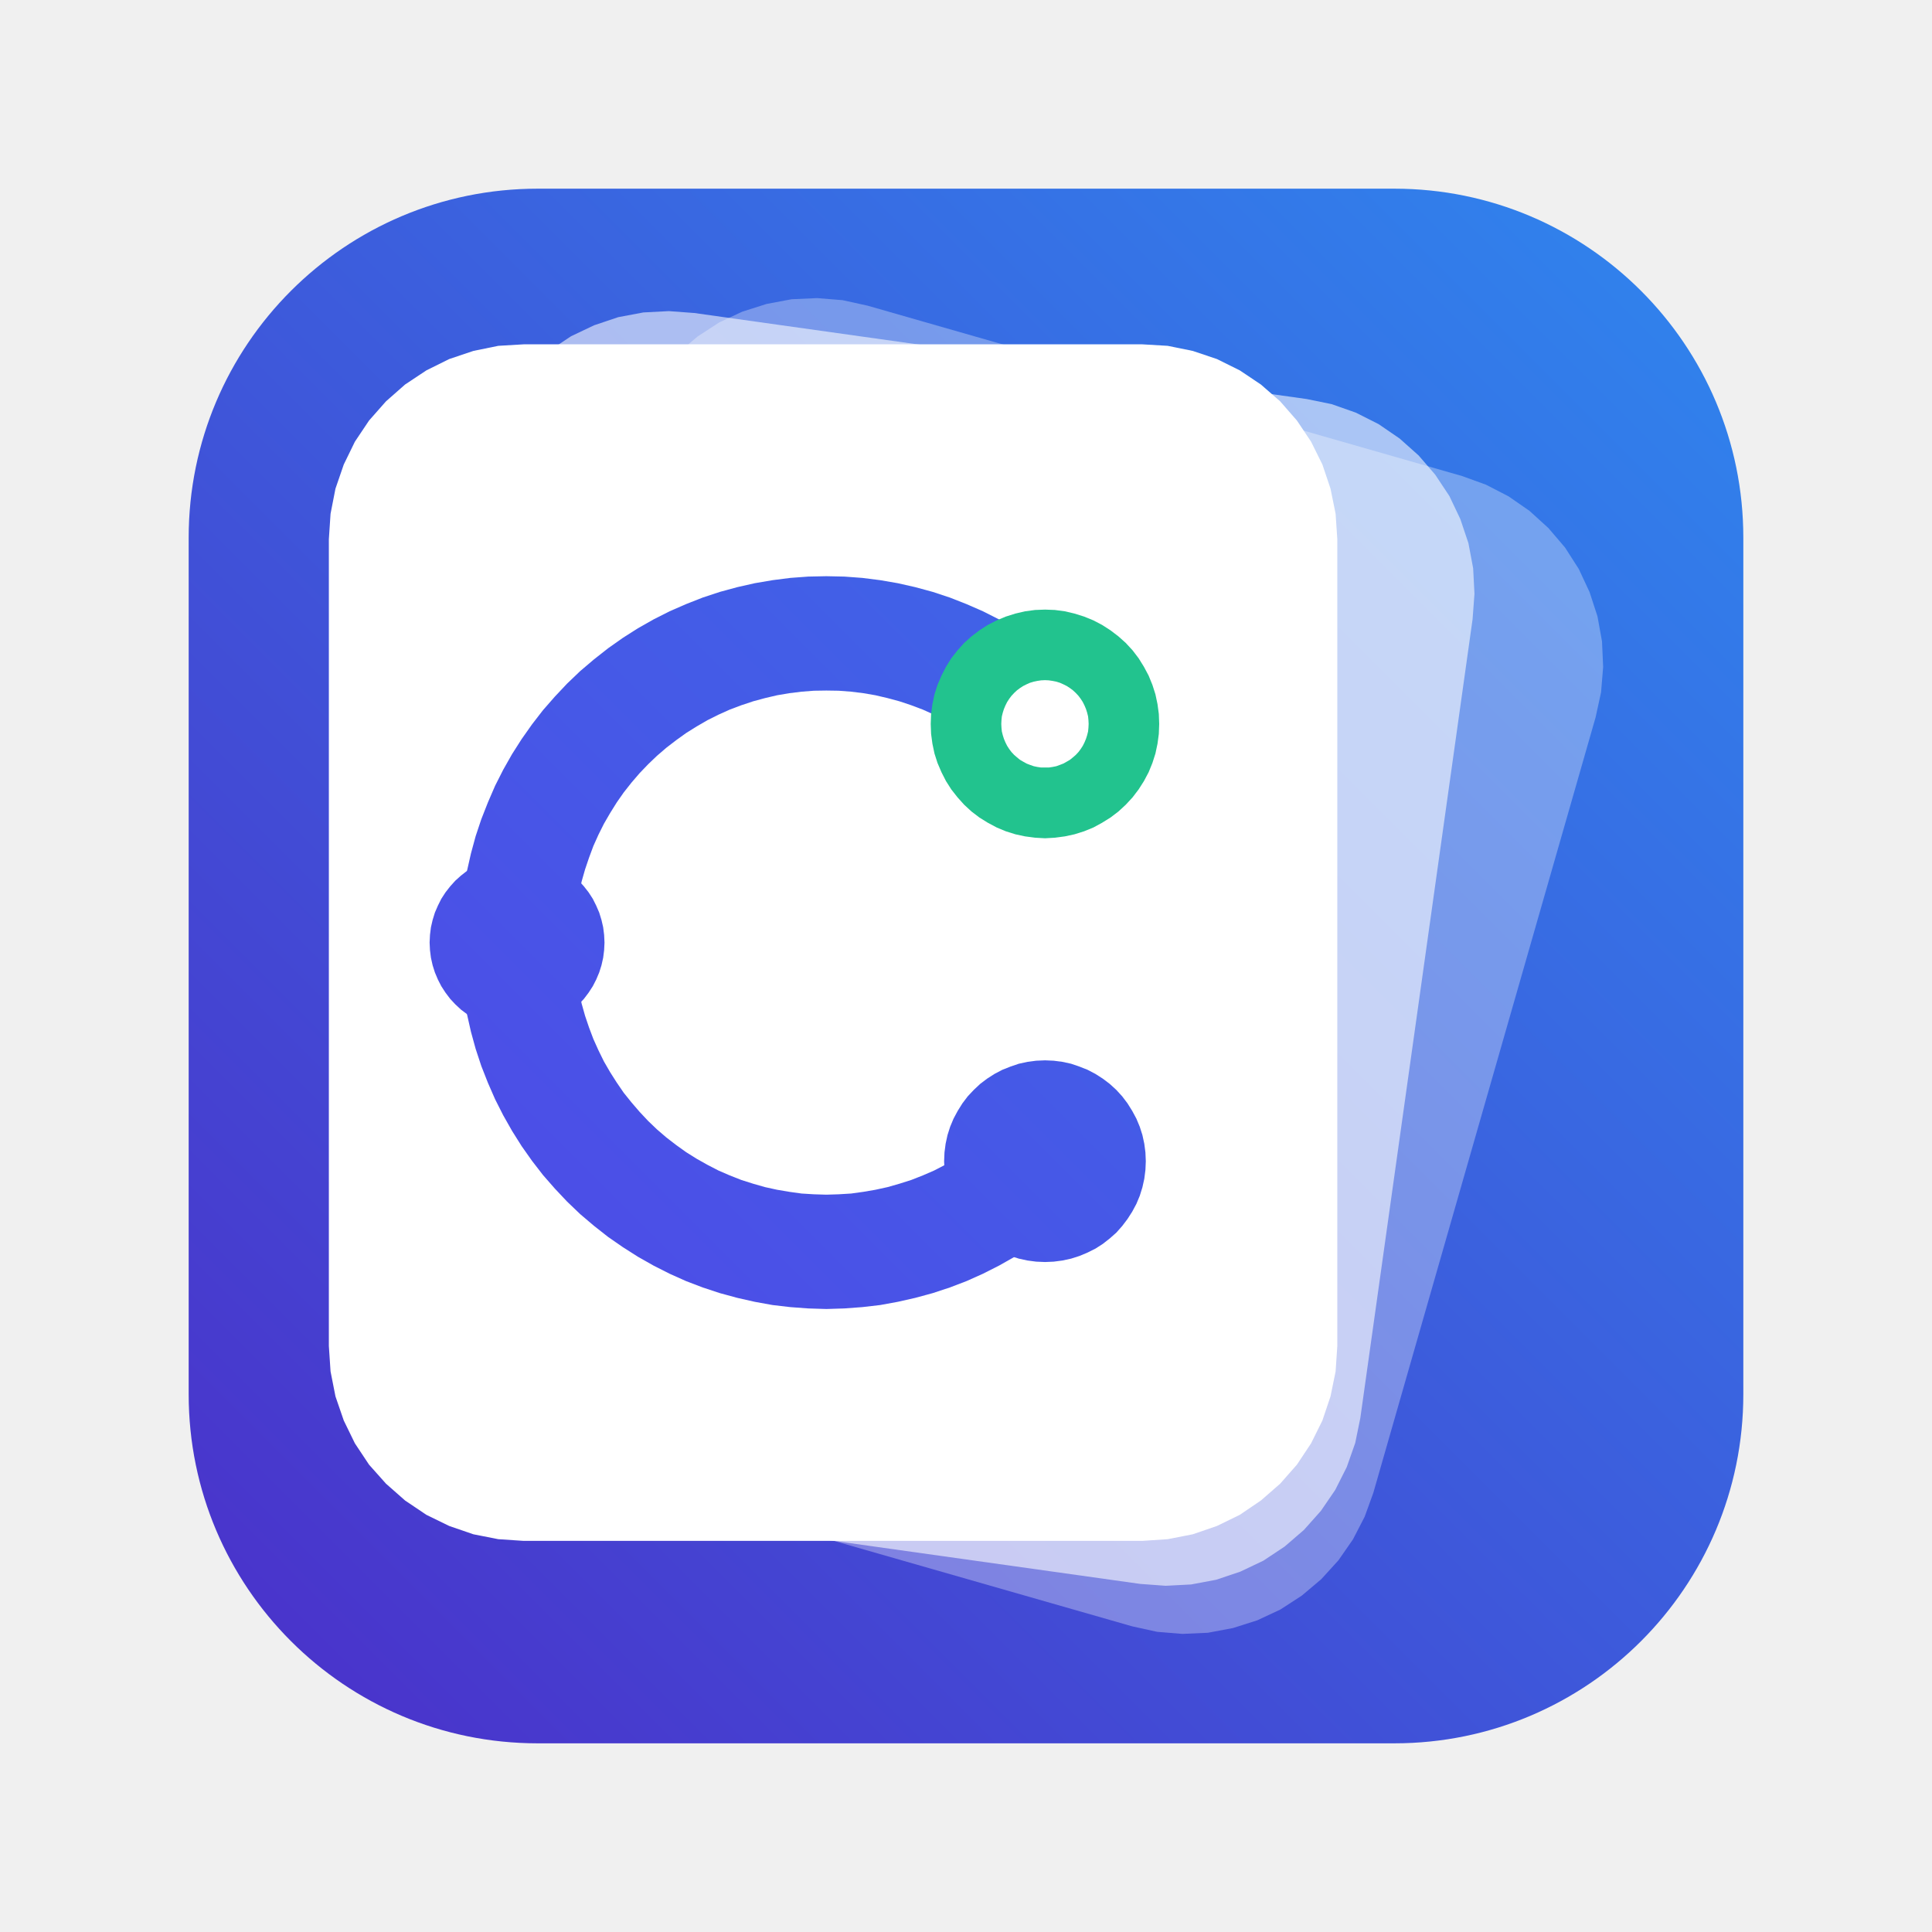
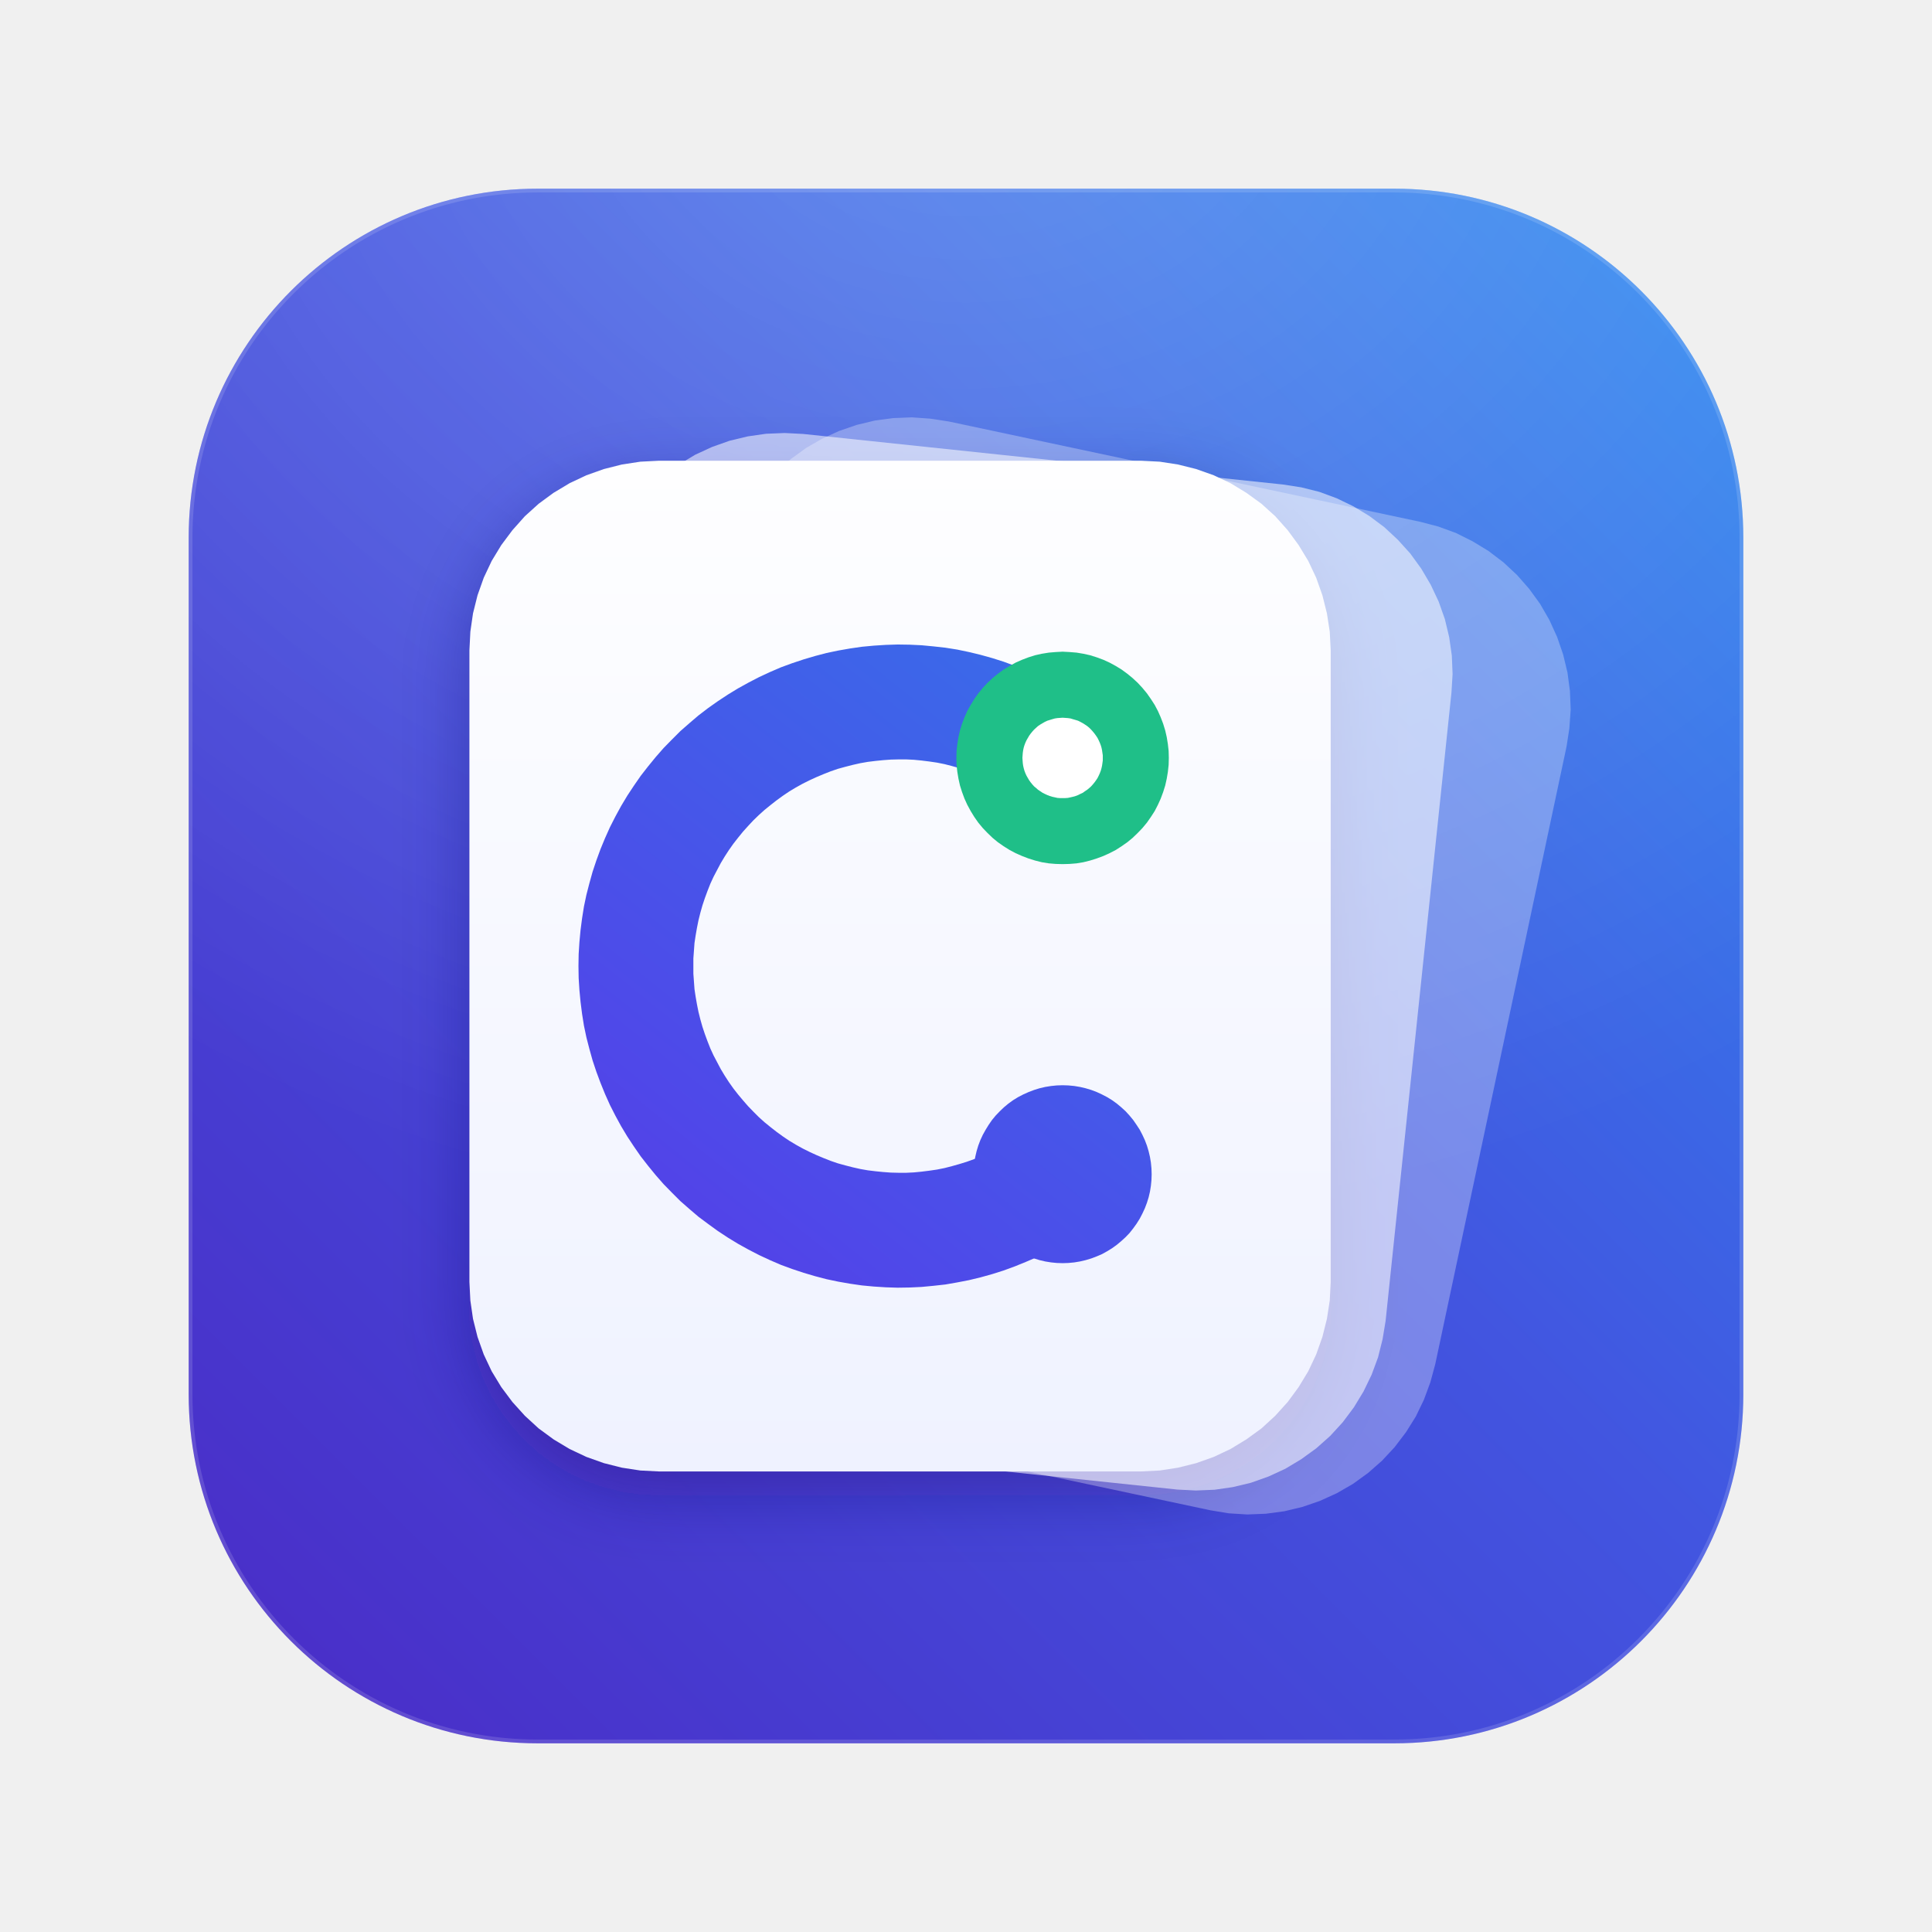
<svg xmlns="http://www.w3.org/2000/svg" width="1024" height="1024" viewBox="0 0 1024 1024" fill="none">
  <rect x="100" y="100" width="824" height="824" rx="185" fill="url(#bg)" />
-   <path d="M774.9 252.3 L787.6 256.9 L799.6 263.1 L810.7 270.8 L820.7 279.9 L829.5 290.2 L836.8 301.6 L842.5 313.8 L846.7 326.7 L849.1 340.0 L849.7 353.5 L848.6 366.9 L845.7 380.2 L727.9 791.2 L723.3 803.9 L717.1 815.9 L709.4 827.0 L700.3 837.0 L690.0 845.7 L678.6 853.1 L666.4 858.8 L653.5 862.9 L640.2 865.4 L626.7 866.0 L613.3 864.9 L600.1 862.0 L284.9 771.7 L272.2 767.1 L260.2 760.9 L249.1 753.2 L239.1 744.1 L230.4 733.8 L223.1 722.4 L217.3 710.2 L213.2 697.3 L210.8 684.0 L210.1 670.5 L211.2 657.1 L214.1 643.8 L332.0 232.8 L336.5 220.1 L342.7 208.1 L350.4 197.0 L359.5 187.0 L369.8 178.3 L381.2 170.9 L393.4 165.2 L406.3 161.1 L419.6 158.6 L433.1 158.0 L446.6 159.1 L459.8 162.0 Z" fill="#FFFFFF" fill-opacity="0.32" />
-   <path d="M692.6 211.5 L705.8 214.2 L718.6 218.7 L730.7 224.8 L741.8 232.4 L751.9 241.4 L760.7 251.6 L768.2 262.9 L774.0 275.1 L778.3 287.9 L780.8 301.2 L781.5 314.7 L780.5 328.2 L721.0 751.6 L718.3 764.8 L713.8 777.6 L707.7 789.7 L700.1 800.8 L691.1 810.9 L680.9 819.7 L669.6 827.2 L657.4 833.0 L644.6 837.3 L631.3 839.8 L617.8 840.5 L604.3 839.5 L279.7 793.9 L266.5 791.2 L253.7 786.7 L241.6 780.6 L230.5 773.0 L220.4 764.0 L211.6 753.8 L204.2 742.5 L198.3 730.3 L194.1 717.5 L191.5 704.2 L190.8 690.7 L191.8 677.2 L251.3 253.8 L254.0 240.6 L258.5 227.8 L264.6 215.7 L272.2 204.6 L281.2 194.5 L291.4 185.7 L302.7 178.2 L314.9 172.4 L327.7 168.1 L341.0 165.6 L354.5 164.9 L368.0 165.9 Z" fill="#FFFFFF" fill-opacity="0.58" />
-   <path d="M605.4 182.5 L618.9 183.3 L632.2 186.0 L645.0 190.3 L657.1 196.3 L668.3 203.8 L678.5 212.7 L687.4 222.9 L694.9 234.1 L700.9 246.2 L705.2 259.0 L707.9 272.3 L708.8 285.8 L708.8 713.4 L707.9 726.9 L705.2 740.1 L700.9 752.9 L694.9 765.0 L687.4 776.3 L678.5 786.4 L668.3 795.3 L657.1 802.9 L645.0 808.8 L632.2 813.2 L618.9 815.8 L605.4 816.7 L277.6 816.7 L264.1 815.8 L250.9 813.2 L238.1 808.8 L226.0 802.9 L214.7 795.3 L204.6 786.4 L195.6 776.3 L188.1 765.0 L182.2 752.9 L177.8 740.1 L175.2 726.9 L174.3 713.4 L174.3 285.8 L175.2 272.3 L177.8 259.0 L182.2 246.2 L188.1 234.1 L195.6 222.9 L204.6 212.7 L214.7 203.8 L226.0 196.3 L238.1 190.3 L250.9 186.0 L264.1 183.3 L277.6 182.5 Z" fill="#FFFFFF" />
-   <path d="M575.3 636.9 L568.4 643.5 L561.2 649.7 L553.6 655.6 L545.8 661.0 L537.8 666.1 L529.5 670.8 L521.0 675.1 L512.3 679.0 L503.4 682.4 L494.3 685.4 L485.1 687.9 L475.8 690.0 L466.5 691.7 L457.0 692.8 L447.5 693.5 L438.0 693.8 L428.4 693.5 L418.9 692.8 L409.5 691.7 L400.1 690.0 L390.8 687.9 L381.6 685.4 L372.5 682.4 L363.6 679.0 L354.9 675.1 L346.4 670.8 L338.1 666.1 L330.1 661.0 L322.3 655.6 L314.8 649.7 L307.5 643.5 L300.6 636.9 L294.1 630.0 L287.8 622.8 L282.0 615.3 L276.5 607.5 L271.4 599.4 L266.7 591.1 L262.4 582.6 L258.6 573.9 L255.1 565.0 L252.1 555.9 L249.6 546.8 L247.5 537.5 L245.9 528.1 L244.7 518.6 L244.0 509.1 L243.8 499.6 L244.0 490.0 L244.7 480.5 L245.9 471.1 L247.5 461.7 L249.6 452.4 L252.1 443.2 L255.1 434.2 L258.6 425.3 L262.4 416.5 L266.7 408.0 L271.4 399.7 L276.5 391.7 L282.0 383.9 L287.8 376.4 L294.1 369.2 L300.6 362.3 L307.5 355.7 L314.8 349.5 L322.3 343.6 L330.1 338.1 L338.1 333.0 L346.4 328.3 L354.9 324.0 L363.6 320.2 L372.5 316.7 L381.6 313.7 L390.8 311.2 L400.1 309.1 L409.5 307.5 L418.9 306.3 L428.4 305.6 L438.0 305.4 L447.5 305.6 L457.0 306.3 L466.5 307.5 L475.8 309.1 L485.1 311.2 L494.3 313.7 L503.4 316.7 L512.3 320.2 L521.0 324.0 L529.5 328.3 L537.8 333.0 L545.8 338.1 L553.6 343.6 L561.2 349.5 L568.4 355.7 L575.3 362.3 L532.4 405.1 L527.7 400.6 L522.7 396.3 L517.6 392.3 L512.2 388.5 L506.7 385.0 L500.9 381.7 L495.1 378.8 L489.1 376.1 L483.0 373.8 L476.7 371.7 L470.4 370.0 L464.0 368.5 L457.6 367.4 L451.1 366.6 L444.5 366.1 L438.0 366.0 L431.4 366.1 L424.9 366.6 L418.4 367.4 L411.9 368.5 L405.5 370.0 L399.2 371.7 L392.9 373.8 L386.8 376.1 L380.8 378.8 L375.0 381.7 L369.3 385.0 L363.7 388.5 L358.4 392.3 L353.2 396.3 L348.2 400.6 L343.5 405.1 L339.0 409.8 L334.7 414.8 L330.6 420.0 L326.9 425.3 L323.4 430.9 L320.1 436.6 L317.2 442.4 L314.5 448.4 L312.2 454.6 L310.1 460.8 L308.3 467.1 L306.9 473.5 L305.8 480.0 L305.0 486.5 L304.5 493.0 L304.3 499.6 L304.5 506.1 L305.0 512.7 L305.8 519.2 L306.9 525.6 L308.3 532.0 L310.1 538.4 L312.2 544.6 L314.5 550.7 L317.2 556.7 L320.1 562.6 L323.4 568.3 L326.9 573.8 L330.6 579.2 L334.7 584.3 L339.0 589.3 L343.5 594.1 L348.2 598.6 L353.2 602.9 L358.4 606.9 L363.7 610.7 L369.3 614.2 L375.0 617.4 L380.8 620.4 L386.8 623.0 L392.9 625.4 L399.2 627.4 L405.5 629.2 L411.9 630.6 L418.4 631.7 L424.9 632.6 L431.4 633.0 L438.0 633.2 L444.5 633.0 L451.1 632.6 L457.6 631.7 L464.0 630.6 L470.4 629.2 L476.7 627.4 L483.0 625.4 L489.1 623.0 L495.1 620.4 L500.9 617.4 L506.7 614.2 L512.2 610.7 L517.6 606.9 L522.7 602.9 L527.7 598.6 L532.4 594.1 Z" fill="url(#ink)" />
-   <path d="M607.3 615.5 L607.1 620.1 L606.5 624.8 L605.5 629.3 L604.1 633.8 L602.3 638.1 L600.1 642.2 L597.6 646.1 L594.8 649.8 L591.7 653.3 L588.2 656.4 L584.5 659.3 L580.6 661.8 L576.4 663.9 L572.1 665.7 L567.7 667.1 L563.1 668.1 L558.5 668.7 L553.9 668.9 L549.2 668.7 L544.6 668.1 L540.0 667.1 L535.6 665.7 L531.3 663.9 L527.1 661.8 L523.2 659.3 L519.5 656.4 L516.1 653.3 L512.9 649.8 L510.1 646.1 L507.6 642.2 L505.4 638.1 L503.6 633.8 L502.2 629.3 L501.2 624.8 L500.6 620.1 L500.4 615.5 L500.6 610.8 L501.2 606.2 L502.2 601.6 L503.6 597.2 L505.4 592.9 L507.6 588.8 L510.1 584.8 L512.9 581.1 L516.1 577.7 L519.5 574.5 L523.2 571.7 L527.1 569.2 L531.3 567.0 L535.6 565.3 L540.0 563.8 L544.6 562.8 L549.2 562.2 L553.9 562.0 L558.5 562.2 L563.1 562.8 L567.7 563.8 L572.1 565.3 L576.4 567.0 L580.6 569.2 L584.5 571.7 L588.2 574.5 L591.7 577.7 L594.8 581.1 L597.6 584.8 L600.1 588.8 L602.3 592.9 L604.1 597.2 L605.5 601.6 L606.5 606.2 L607.1 610.8 Z" fill="url(#ink)" />
-   <path d="M320.4 499.6 L320.2 503.6 L319.7 507.6 L318.8 511.6 L317.6 515.4 L316.0 519.2 L314.2 522.7 L312.0 526.1 L309.5 529.4 L306.8 532.3 L303.8 535.1 L300.6 537.5 L297.2 539.7 L293.6 541.6 L289.9 543.1 L286.0 544.3 L282.1 545.2 L278.1 545.7 L274.1 545.9 L270.0 545.7 L266.0 545.2 L262.1 544.3 L258.2 543.1 L254.5 541.6 L250.9 539.7 L247.5 537.5 L244.3 535.1 L241.3 532.3 L238.6 529.4 L236.1 526.1 L233.9 522.7 L232.1 519.2 L230.5 515.4 L229.3 511.6 L228.4 507.6 L227.9 503.6 L227.7 499.6 L227.9 495.5 L228.4 491.5 L229.3 487.6 L230.5 483.7 L232.1 480.0 L233.9 476.4 L236.1 473.0 L238.6 469.8 L241.3 466.8 L244.3 464.1 L247.5 461.6 L250.9 459.5 L254.5 457.6 L258.2 456.0 L262.1 454.8 L266.0 454.0 L270.0 453.4 L274.1 453.3 L278.1 453.4 L282.1 454.0 L286.0 454.8 L289.9 456.0 L293.6 457.6 L297.2 459.5 L300.6 461.6 L303.8 464.1 L306.8 466.8 L309.5 469.8 L312.0 473.0 L314.2 476.4 L316.0 480.0 L317.6 483.7 L318.8 487.6 L319.7 491.5 L320.2 495.5 Z" fill="url(#ink)" />
-   <path d="M614.4 383.7 L614.2 389.0 L613.5 394.2 L612.4 399.4 L610.8 404.4 L608.8 409.3 L606.3 414.0 L603.5 418.4 L600.3 422.6 L596.7 426.5 L592.8 430.1 L588.6 433.3 L584.1 436.1 L579.5 438.6 L574.6 440.6 L569.5 442.2 L564.4 443.3 L559.1 444.0 L553.9 444.3 L548.6 444.0 L543.3 443.3 L538.2 442.2 L533.1 440.6 L528.3 438.6 L523.6 436.1 L519.1 433.3 L514.9 430.1 L511.0 426.5 L507.5 422.6 L504.2 418.4 L501.4 414.0 L499.0 409.3 L496.9 404.4 L495.3 399.4 L494.2 394.2 L493.5 389.0 L493.3 383.7 L493.5 378.4 L494.2 373.2 L495.3 368.0 L496.9 363.0 L499.0 358.1 L501.4 353.4 L504.2 348.9 L507.5 344.7 L511.0 340.8 L514.9 337.3 L519.1 334.1 L523.6 331.2 L528.3 328.8 L533.1 326.8 L538.2 325.2 L543.3 324.0 L548.6 323.3 L553.9 323.1 L559.1 323.3 L564.4 324.0 L569.5 325.2 L574.6 326.8 L579.5 328.8 L584.1 331.2 L588.6 334.1 L592.8 337.3 L596.7 340.8 L600.3 344.7 L603.5 348.9 L606.3 353.4 L608.8 358.1 L610.8 363.0 L612.4 368.0 L613.5 373.2 L614.2 378.4 Z" fill="#22C38E" />
-   <path d="M577.0 383.7 L576.9 385.7 L576.7 387.7 L576.2 389.7 L575.6 391.6 L574.8 393.5 L573.9 395.3 L572.8 397.0 L571.6 398.6 L570.2 400.1 L568.7 401.4 L567.1 402.7 L565.4 403.7 L563.6 404.7 L561.8 405.4 L559.9 406.1 L557.9 406.5 L555.9 406.8 L553.9 406.8 L551.8 406.8 L549.8 406.5 L547.9 406.1 L545.9 405.4 L544.1 404.7 L542.3 403.7 L540.6 402.7 L539.0 401.4 L537.5 400.1 L536.1 398.6 L534.9 397.0 L533.8 395.3 L532.9 393.5 L532.1 391.6 L531.5 389.7 L531.0 387.7 L530.8 385.7 L530.7 383.7 L530.8 381.7 L531.0 379.7 L531.5 377.7 L532.1 375.8 L532.9 373.9 L533.8 372.1 L534.9 370.4 L536.1 368.8 L537.5 367.3 L539.0 365.9 L540.6 364.7 L542.3 363.6 L544.1 362.7 L545.9 361.9 L547.9 361.3 L549.8 360.9 L551.8 360.6 L553.9 360.5 L555.9 360.6 L557.9 360.9 L559.9 361.3 L561.8 361.9 L563.6 362.7 L565.4 363.6 L567.1 364.7 L568.7 365.9 L570.2 367.3 L571.6 368.8 L572.8 370.4 L573.9 372.1 L574.8 373.9 L575.6 375.8 L576.2 377.7 L576.7 379.7 L576.9 381.7 Z" fill="#FFFFFF" />
+   <rect x="100" y="100" width="824" height="824" rx="185" fill="url(#gloss)" />
+   <rect x="101" y="101" width="822" height="822" rx="184" stroke="#FFFFFF" stroke-opacity="0.14" stroke-width="2" />
+   <path d="M604.8 244.2 L614.7 244.7 L624.4 246.2 L634.0 248.6 L643.3 251.9 L652.2 256.1 L660.6 261.2 L668.6 267.0 L675.9 273.6 L682.5 281.0 L688.3 288.9 L693.4 297.3 L697.6 306.2 L700.9 315.5 L703.3 325.1 L704.8 334.8 L705.3 344.7 L705.3 679.4 L704.8 689.3 L703.3 699.0 L700.9 708.6 L697.6 717.9 L693.4 726.8 L688.3 735.2 L682.5 743.1 L675.9 750.4 L668.6 757.1 L660.6 762.9 L652.2 768.0 L643.3 772.2 L634.0 775.5 L624.4 777.9 L614.7 779.4 L604.8 779.9 L349.2 779.9 L339.4 779.4 L329.6 777.9 L320.1 775.5 L310.8 772.2 L301.9 768.0 L293.4 762.9 L285.5 757.1 L278.2 750.4 L271.6 743.1 L265.7 735.2 L260.6 726.8 L256.4 717.9 L253.1 708.6 L250.7 699.0 L249.3 689.3 L248.8 679.4 L248.8 344.7 L249.3 334.8 L250.7 325.1 L253.1 315.5 L256.4 306.2 L260.6 297.3 L265.7 288.9 L271.6 281.0 L278.2 273.6 L285.5 267.0 L293.4 261.2 L301.9 256.1 L310.8 251.9 L320.1 248.6 L329.6 246.2 L339.4 244.7 L349.2 244.2 Z" fill="#1B0F6B" fill-opacity="0.35" filter="url(#sh)" transform="translate(0 12.3)" />
+   <path d="M752.9 276.6 L762.4 279.1 L771.7 282.5 L780.5 286.9 L788.9 292.0 L796.8 298.0 L804.0 304.7 L810.5 312.1 L816.3 320.1 L821.2 328.6 L825.3 337.6 L828.5 346.9 L830.8 356.5 L832.1 366.3 L832.5 376.1 L831.8 386.0 L830.3 395.7 L760.7 723.1 L758.1 732.7 L754.7 741.9 L750.4 750.8 L745.2 759.1 L739.2 767.0 L732.5 774.2 L725.1 780.7 L717.1 786.5 L708.6 791.4 L699.6 795.5 L690.3 798.7 L680.7 801.0 L671.0 802.3 L661.1 802.7 L651.3 802.1 L641.6 800.5 L391.5 747.3 L382.0 744.8 L372.7 741.4 L363.9 737.1 L355.5 731.9 L347.7 725.9 L340.4 719.2 L333.9 711.8 L328.2 703.8 L323.2 695.3 L319.1 686.3 L315.9 677.0 L313.6 667.4 L312.3 657.6 L312.0 647.8 L312.6 638.0 L314.1 628.2 L383.7 300.8 L386.3 291.3 L389.7 282.0 L394.0 273.2 L399.2 264.8 L405.2 256.9 L411.9 249.7 L419.3 243.2 L427.3 237.4 L435.8 232.5 L444.8 228.4 L454.1 225.2 L463.7 222.9 L473.4 221.6 L483.3 221.2 L493.1 221.9 L502.9 223.4 Z" fill="#FFFFFF" fill-opacity="0.30" />
+   <path d="M680.0 256.8 L689.7 258.3 L699.3 260.7 L708.5 264.1 L717.4 268.4 L725.8 273.5 L733.7 279.4 L740.9 286.1 L747.5 293.4 L753.3 301.4 L758.3 309.9 L762.5 318.8 L765.8 328.1 L768.1 337.7 L769.5 347.5 L769.9 357.3 L769.3 367.1 L734.4 700.1 L732.8 709.8 L730.4 719.4 L727.0 728.6 L722.7 737.5 L717.6 745.9 L711.7 753.8 L705.0 761.1 L697.7 767.6 L689.7 773.4 L681.2 778.5 L672.3 782.6 L663.0 785.9 L653.4 788.2 L643.7 789.6 L633.8 790.0 L624.0 789.5 L369.7 762.7 L360.0 761.2 L350.5 758.8 L341.2 755.4 L332.3 751.1 L323.9 746.0 L316.0 740.1 L308.8 733.4 L302.2 726.1 L296.4 718.1 L291.4 709.6 L287.2 700.7 L283.9 691.4 L281.6 681.8 L280.2 672.0 L279.8 662.2 L280.4 652.4 L315.4 319.4 L316.9 309.7 L319.3 300.1 L322.7 290.9 L327.0 282.0 L332.1 273.6 L338.0 265.7 L344.7 258.4 L352.0 251.9 L360.0 246.1 L368.5 241.0 L377.4 236.9 L386.7 233.6 L396.3 231.3 L406.0 229.9 L415.9 229.5 L425.7 230.0 Z" fill="#FFFFFF" fill-opacity="0.55" />
+   <path d="M604.8 244.2 L614.7 244.7 L624.4 246.2 L634.0 248.6 L643.3 251.9 L652.2 256.1 L660.6 261.2 L668.6 267.0 L675.9 273.6 L682.5 281.0 L688.3 288.9 L693.4 297.3 L697.6 306.2 L700.9 315.5 L703.3 325.1 L704.8 334.8 L705.3 344.7 L705.3 679.4 L704.8 689.3 L703.3 699.0 L700.9 708.6 L697.6 717.9 L693.4 726.8 L688.3 735.2 L682.5 743.1 L675.9 750.4 L668.6 757.1 L660.6 762.9 L652.2 768.0 L643.3 772.2 L634.0 775.5 L624.4 777.9 L614.7 779.4 L604.8 779.9 L349.2 779.9 L339.4 779.4 L329.6 777.9 L320.1 775.5 L310.8 772.2 L301.9 768.0 L293.4 762.9 L285.5 757.1 L278.2 750.4 L271.6 743.1 L265.7 735.2 L260.6 726.8 L256.4 717.9 L253.1 708.6 L250.7 699.0 L249.3 689.3 L248.8 679.4 L248.8 344.7 L249.3 334.8 L250.7 325.1 L253.1 315.5 L256.4 306.2 L260.6 297.3 L265.7 288.9 L271.6 281.0 L278.2 273.6 L285.5 267.0 L293.4 261.2 L301.9 256.1 L310.8 251.9 L320.1 248.6 L329.6 246.2 L339.4 244.7 L349.2 244.2 Z" fill="url(#card)" />
+   <path d="M581.9 646.3 L576.9 650.2 L571.7 653.8 L566.3 657.2 L560.9 660.4 L555.3 663.4 L549.6 666.3 L543.8 668.8 L537.9 671.2 L531.9 673.4 L525.9 675.3 L519.8 677.0 L513.6 678.5 L507.4 679.7 L501.1 680.8 L494.8 681.5 L488.5 682.1 L482.2 682.4 L475.8 682.5 L469.5 682.3 L463.2 681.9 L456.8 681.3 L450.6 680.4 L444.3 679.3 L438.1 678.0 L432.0 676.4 L425.9 674.6 L419.9 672.6 L413.9 670.4 L408.1 667.9 L402.3 665.2 L396.7 662.3 L391.1 659.2 L385.7 655.9 L380.4 652.4 L375.3 648.7 L370.2 644.9 L365.4 640.8 L360.6 636.6 L356.1 632.1 L351.7 627.6 L347.5 622.8 L343.5 617.9 L339.6 612.9 L336.0 607.7 L332.5 602.4 L329.2 596.9 L326.2 591.4 L323.3 585.7 L320.7 579.9 L318.3 574.0 L316.1 568.1 L314.1 562.1 L312.4 556.0 L310.8 549.8 L309.5 543.6 L308.5 537.3 L307.7 531.0 L307.1 524.7 L306.7 518.4 L306.6 512.0 L306.7 505.7 L307.1 499.4 L307.7 493.0 L308.5 486.8 L309.5 480.5 L310.8 474.3 L312.4 468.1 L314.1 462.0 L316.1 456.0 L318.3 450.0 L320.7 444.2 L323.3 438.4 L326.2 432.7 L329.2 427.2 L332.5 421.7 L336.0 416.4 L339.6 411.2 L343.5 406.2 L347.5 401.3 L351.7 396.5 L356.1 392.0 L360.6 387.5 L365.4 383.3 L370.2 379.2 L375.3 375.3 L380.4 371.7 L385.7 368.2 L391.1 364.9 L396.7 361.8 L402.3 358.9 L408.1 356.2 L413.9 353.7 L419.9 351.5 L425.9 349.5 L432.0 347.7 L438.1 346.1 L444.3 344.8 L450.6 343.7 L456.8 342.8 L463.2 342.2 L469.5 341.8 L475.8 341.6 L482.2 341.7 L488.5 342.0 L494.8 342.6 L501.1 343.3 L507.4 344.3 L513.6 345.6 L519.8 347.1 L525.9 348.8 L531.9 350.7 L537.9 352.9 L543.8 355.2 L549.6 357.8 L555.3 360.6 L560.9 363.7 L566.3 366.9 L571.7 370.3 L576.9 373.9 L581.9 377.7 L586.3 381.9 L589.7 386.7 L592.1 392.2 L593.4 398.0 L593.6 404.0 L592.5 409.9 L590.4 415.4 L587.2 420.5 L583.1 424.8 L578.2 428.2 L572.7 430.6 L566.9 431.9 L561.0 432.1 L555.1 431.1 L549.5 428.9 L544.5 425.7 L541.2 423.3 L537.9 420.9 L534.4 418.7 L530.9 416.7 L527.3 414.7 L523.7 412.9 L520.0 411.2 L516.2 409.7 L512.3 408.3 L508.4 407.1 L504.5 406.0 L500.6 405.0 L496.6 404.2 L492.5 403.6 L488.5 403.1 L484.4 402.7 L480.3 402.5 L476.3 402.5 L472.2 402.6 L468.1 402.9 L464.1 403.3 L460.0 403.8 L456.0 404.5 L452.0 405.4 L448.1 406.4 L444.1 407.5 L440.3 408.8 L436.5 410.3 L432.7 411.9 L429.0 413.6 L425.4 415.4 L421.8 417.4 L418.3 419.5 L414.9 421.8 L411.6 424.2 L408.4 426.7 L405.2 429.3 L402.2 432.0 L399.3 434.8 L396.5 437.8 L393.8 440.8 L391.2 444.0 L388.7 447.2 L386.3 450.6 L384.1 454.0 L382.0 457.5 L380.1 461.1 L378.2 464.7 L376.5 468.4 L375.0 472.2 L373.6 476.0 L372.3 479.9 L371.2 483.8 L370.2 487.8 L369.4 491.8 L368.7 495.8 L368.1 499.8 L367.8 503.9 L367.5 508.0 L367.5 512.0 L367.5 516.1 L367.8 520.2 L368.1 524.3 L368.7 528.3 L369.4 532.3 L370.2 536.3 L371.2 540.3 L372.3 544.2 L373.6 548.1 L375.0 551.9 L376.5 555.7 L378.2 559.4 L380.1 563.0 L382.0 566.6 L384.1 570.1 L386.3 573.5 L388.7 576.9 L391.2 580.1 L393.8 583.2 L396.5 586.3 L399.3 589.2 L402.2 592.1 L405.2 594.8 L408.4 597.4 L411.6 599.9 L414.9 602.3 L418.3 604.6 L421.8 606.7 L425.4 608.7 L429.0 610.5 L432.7 612.2 L436.5 613.8 L440.3 615.3 L444.1 616.6 L448.1 617.7 L452.0 618.7 L456.0 619.6 L460.0 620.3 L464.1 620.8 L468.1 621.2 L472.2 621.5 L476.3 621.6 L480.3 621.6 L484.4 621.4 L488.5 621.0 L492.5 620.5 L496.6 619.9 L500.6 619.1 L504.5 618.1 L508.4 617.0 L512.3 615.8 L516.2 614.4 L520.0 612.8 L523.7 611.2 L527.3 609.4 L530.9 607.4 L534.4 605.4 L537.9 603.2 L541.2 600.8 L544.5 598.4 L576.9 649.5 L571.3 651.7 L565.5 652.7 L559.5 652.6 L553.7 651.3 L548.2 648.9 L543.3 645.4 L539.2 641.1 L536.0 636.1 L533.9 630.5 L532.9 624.6 L533.0 618.7 L534.3 612.8 L536.7 607.4 L540.2 602.5 Z" fill="url(#ink)" />
+   <path d="M610.4 622.4 L610.3 625.4 L610.0 628.5 L609.5 631.6 L608.8 634.6 L607.9 637.5 L606.8 640.4 L605.5 643.2 L604.1 645.9 L602.4 648.6 L600.6 651.1 L598.7 653.5 L596.6 655.7 L594.3 657.8 L591.9 659.8 L589.4 661.6 L586.8 663.2 L584.1 664.7 L581.3 665.9 L578.4 667.0 L575.4 667.9 L572.4 668.6 L569.4 669.1 L566.3 669.4 L563.2 669.5 L560.1 669.4 L557.1 669.1 L554.0 668.6 L551.0 667.9 L548.1 667.0 L545.2 665.9 L542.3 664.7 L539.6 663.2 L537.0 661.6 L534.5 659.8 L532.1 657.8 L529.9 655.7 L527.7 653.5 L525.8 651.1 L524.0 648.6 L522.4 645.9 L520.9 643.2 L519.6 640.4 L518.5 637.5 L517.6 634.6 L516.9 631.6 L516.4 628.5 L516.1 625.4 L516.0 622.4 L516.1 619.3 L516.4 616.2 L516.9 613.2 L517.6 610.2 L518.5 607.2 L519.6 604.3 L520.9 601.5 L522.4 598.8 L524.0 596.2 L525.8 593.6 L527.7 591.3 L529.9 589.0 L532.1 586.9 L534.5 584.9 L537.0 583.1 L539.6 581.5 L542.3 580.1 L545.2 578.8 L548.1 577.7 L551.0 576.8 L554.0 576.1 L557.1 575.6 L560.1 575.3 L563.2 575.2 L566.3 575.3 L569.4 575.6 L572.4 576.1 L575.4 576.8 L578.4 577.7 L581.3 578.8 L584.1 580.1 L586.8 581.5 L589.4 583.1 L591.9 584.9 L594.3 586.9 L596.6 589.0 L598.7 591.3 L600.6 593.6 L602.4 596.2 L604.1 598.8 L605.5 601.5 L606.8 604.3 L607.9 607.2 L608.8 610.2 L609.5 613.2 L610.0 616.2 L610.3 619.3 Z" fill="url(#ink)" />
+   <path d="M619.5 401.7 L619.4 405.4 L619.0 409.1 L618.4 412.7 L617.6 416.3 L616.5 419.8 L615.2 423.3 L613.7 426.6 L612.0 429.9 L610.0 433.0 L607.9 436.0 L605.5 438.9 L603.0 441.5 L600.3 444.1 L597.5 446.4 L594.5 448.5 L591.4 450.5 L588.1 452.2 L584.8 453.7 L581.3 455.0 L577.8 456.1 L574.2 457.0 L570.6 457.6 L566.9 457.9 L563.2 458.0 L559.5 457.9 L555.9 457.6 L552.2 457.0 L548.6 456.1 L545.1 455.0 L541.7 453.7 L538.3 452.2 L535.1 450.5 L531.9 448.5 L528.9 446.4 L526.1 444.1 L523.4 441.5 L520.9 438.9 L518.5 436.0 L516.4 433.0 L514.5 429.9 L512.7 426.6 L511.2 423.3 L509.9 419.8 L508.8 416.3 L508.0 412.7 L507.4 409.1 L507.0 405.4 L506.9 401.7 L507.0 398.0 L507.4 394.4 L508.0 390.7 L508.8 387.2 L509.9 383.6 L511.2 380.2 L512.7 376.8 L514.5 373.6 L516.4 370.5 L518.5 367.5 L520.9 364.6 L523.4 361.9 L526.1 359.4 L528.9 357.1 L531.9 354.9 L535.1 353.0 L538.3 351.2 L541.7 349.7 L545.1 348.4 L548.6 347.3 L552.2 346.5 L555.9 345.9 L559.5 345.6 L563.2 345.4 L566.9 345.6 L570.6 345.9 L574.2 346.5 L577.8 347.3 L581.3 348.4 L584.8 349.7 L588.1 351.2 L591.4 353.0 L594.5 354.9 L597.5 357.1 L600.3 359.4 L603.0 361.9 L605.5 364.6 L607.9 367.5 L610.0 370.5 L612.0 373.6 L613.7 376.8 L615.2 380.2 L616.5 383.6 L617.6 387.2 L618.4 390.7 L619.0 394.4 L619.4 398.0 Z" fill="#1FBF88" />
+   <path d="M584.5 401.7 L584.5 403.1 L584.3 404.5 L584.1 405.9 L583.8 407.2 L583.4 408.6 L582.9 409.9 L582.3 411.2 L581.7 412.4 L580.9 413.6 L580.1 414.7 L579.2 415.8 L578.3 416.8 L577.3 417.7 L576.2 418.6 L575.0 419.4 L573.9 420.2 L572.6 420.8 L571.4 421.4 L570.1 421.9 L568.7 422.3 L567.4 422.6 L566.0 422.9 L564.6 423.0 L563.2 423.0 L561.8 423.0 L560.4 422.9 L559.1 422.6 L557.7 422.3 L556.4 421.9 L555.1 421.4 L553.8 420.8 L552.6 420.2 L551.4 419.4 L550.2 418.6 L549.2 417.7 L548.1 416.8 L547.2 415.8 L546.3 414.7 L545.5 413.6 L544.8 412.4 L544.1 411.2 L543.5 409.9 L543.0 408.6 L542.6 407.2 L542.3 405.9 L542.1 404.5 L542.0 403.1 L541.9 401.7 L542.0 400.3 L542.1 399.0 L542.3 397.6 L542.6 396.2 L543.0 394.9 L543.5 393.6 L544.1 392.3 L544.8 391.1 L545.5 389.9 L546.3 388.8 L547.2 387.7 L548.1 386.7 L549.2 385.7 L550.2 384.8 L551.4 384.0 L552.6 383.3 L553.8 382.6 L555.1 382.0 L556.4 381.6 L557.7 381.2 L559.1 380.8 L560.4 380.6 L561.8 380.5 L563.2 380.4 L564.6 380.5 L566.0 380.6 L567.4 380.8 L568.7 381.2 L570.1 381.6 L571.4 382.0 L572.6 382.6 L573.9 383.3 L575.0 384.0 L576.2 384.8 L577.3 385.7 L578.3 386.7 L579.2 387.7 L580.1 388.8 L580.9 389.9 L581.7 391.1 L582.3 392.3 L582.9 393.6 L583.4 394.9 L583.8 396.2 L584.1 397.6 L584.3 399.0 L584.5 400.3 Z" fill="#FFFFFF" />
  <defs>
-     <linearGradient id="g" x1="0" y1="1024" x2="1024" y2="0" gradientUnits="userSpaceOnUse">
-       <stop stop-color="#6D4AF0" />
-       <stop offset="1" stop-color="#2F8CF0" />
+     <linearGradient id="bg" x1="102" y1="922" x2="922" y2="102" gradientUnits="userSpaceOnUse">
+       <stop stop-color="#4A2BC6" />
+       <stop offset="0.55" stop-color="#4255E0" />
+       <stop offset="1" stop-color="#2E8BF0" />
    </linearGradient>
-     <linearGradient id="ink" x1="0" y1="1024" x2="1024" y2="0" gradientUnits="userSpaceOnUse">
-       <stop stop-color="#5A36E6" />
-       <stop offset="1" stop-color="#2F7FE8" />
+     <radialGradient id="gloss" cx="0" cy="0" r="1" gradientUnits="userSpaceOnUse" gradientTransform="translate(512 20) rotate(90) scale(635 768)">
+       <stop stop-color="#FFFFFF" stop-opacity="0.22" />
+       <stop offset="1" stop-color="#FFFFFF" stop-opacity="0" />
+     </radialGradient>
+     <linearGradient id="card" x1="0" y1="205" x2="0" y2="819" gradientUnits="userSpaceOnUse">
+       <stop stop-color="#FFFFFF" />
+       <stop offset="1" stop-color="#EEF1FF" />
    </linearGradient>
-     <linearGradient id="bg" x1="102" y1="922" x2="922" y2="102" gradientUnits="userSpaceOnUse">
-       <stop stop-color="#4B2FC9" />
-       <stop offset="1" stop-color="#2F86EE" />
+     <linearGradient id="ink" x1="307" y1="768" x2="717" y2="256" gradientUnits="userSpaceOnUse">
+       <stop stop-color="#5B34E8" />
+       <stop offset="1" stop-color="#2E7EEA" />
    </linearGradient>
+     <filter id="sh" x="-20%" y="-20%" width="140%" height="140%">
+       <feGaussianBlur stdDeviation="18.4" />
+     </filter>
  </defs>
</svg>
